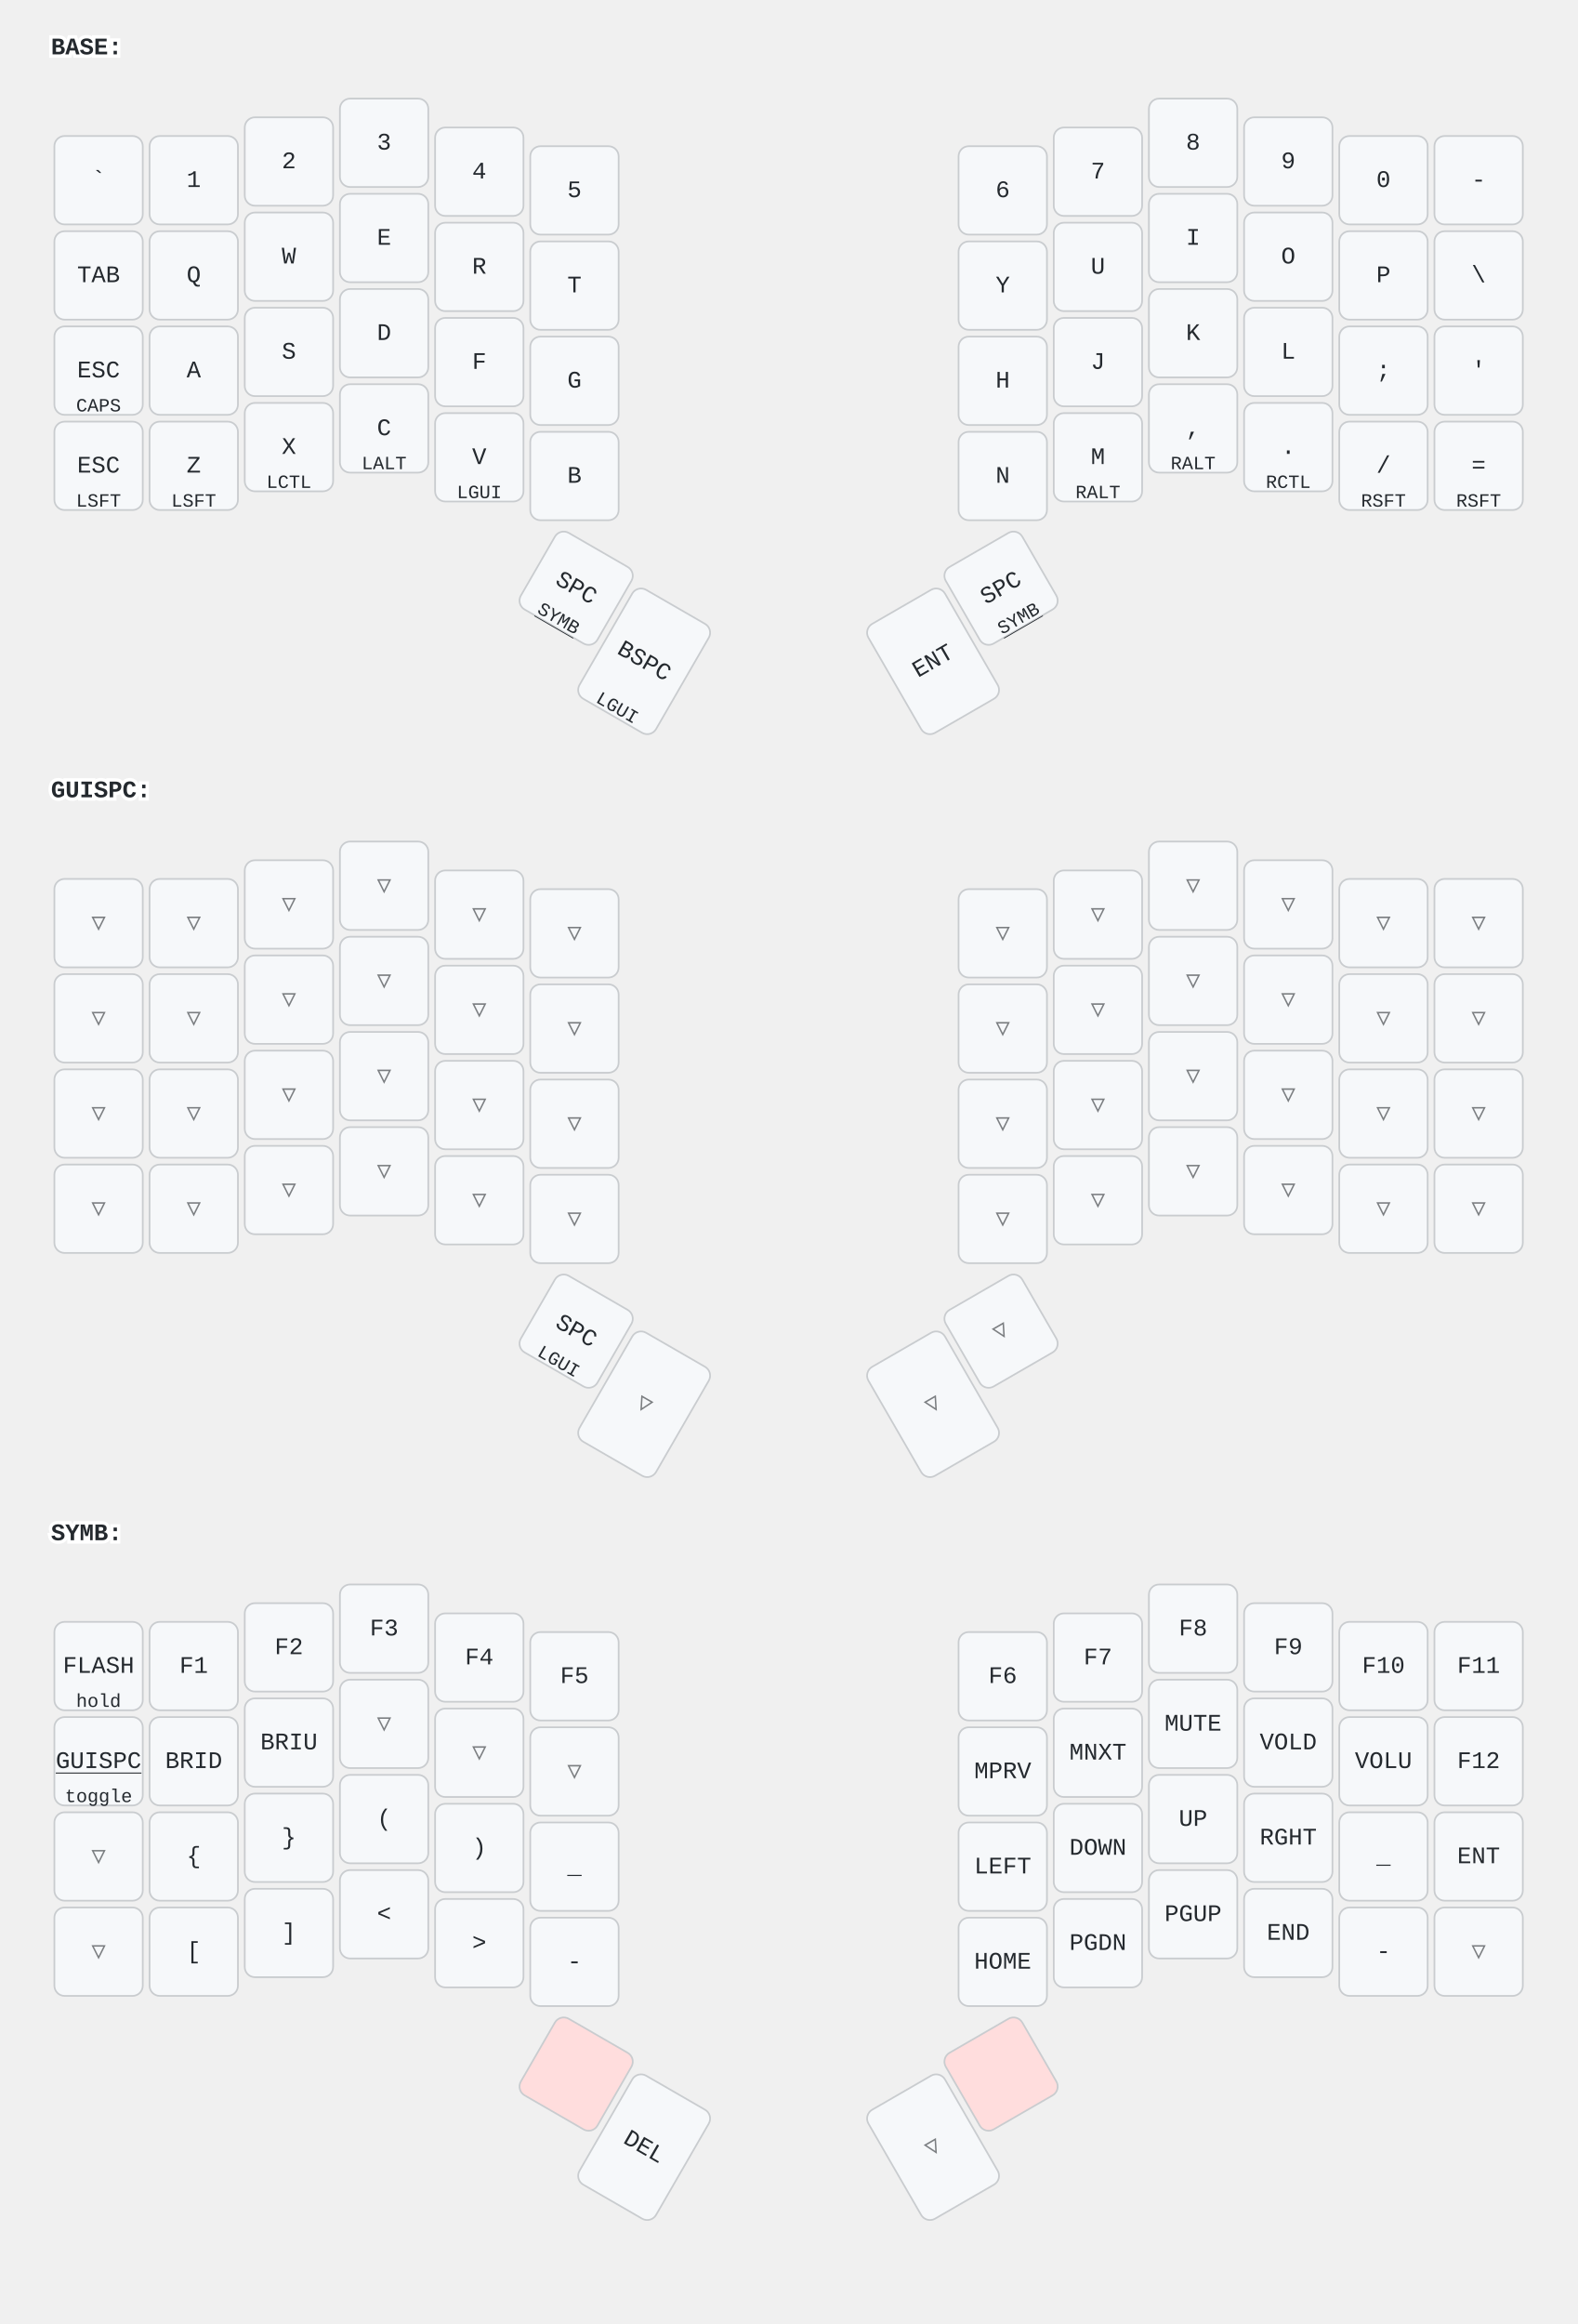
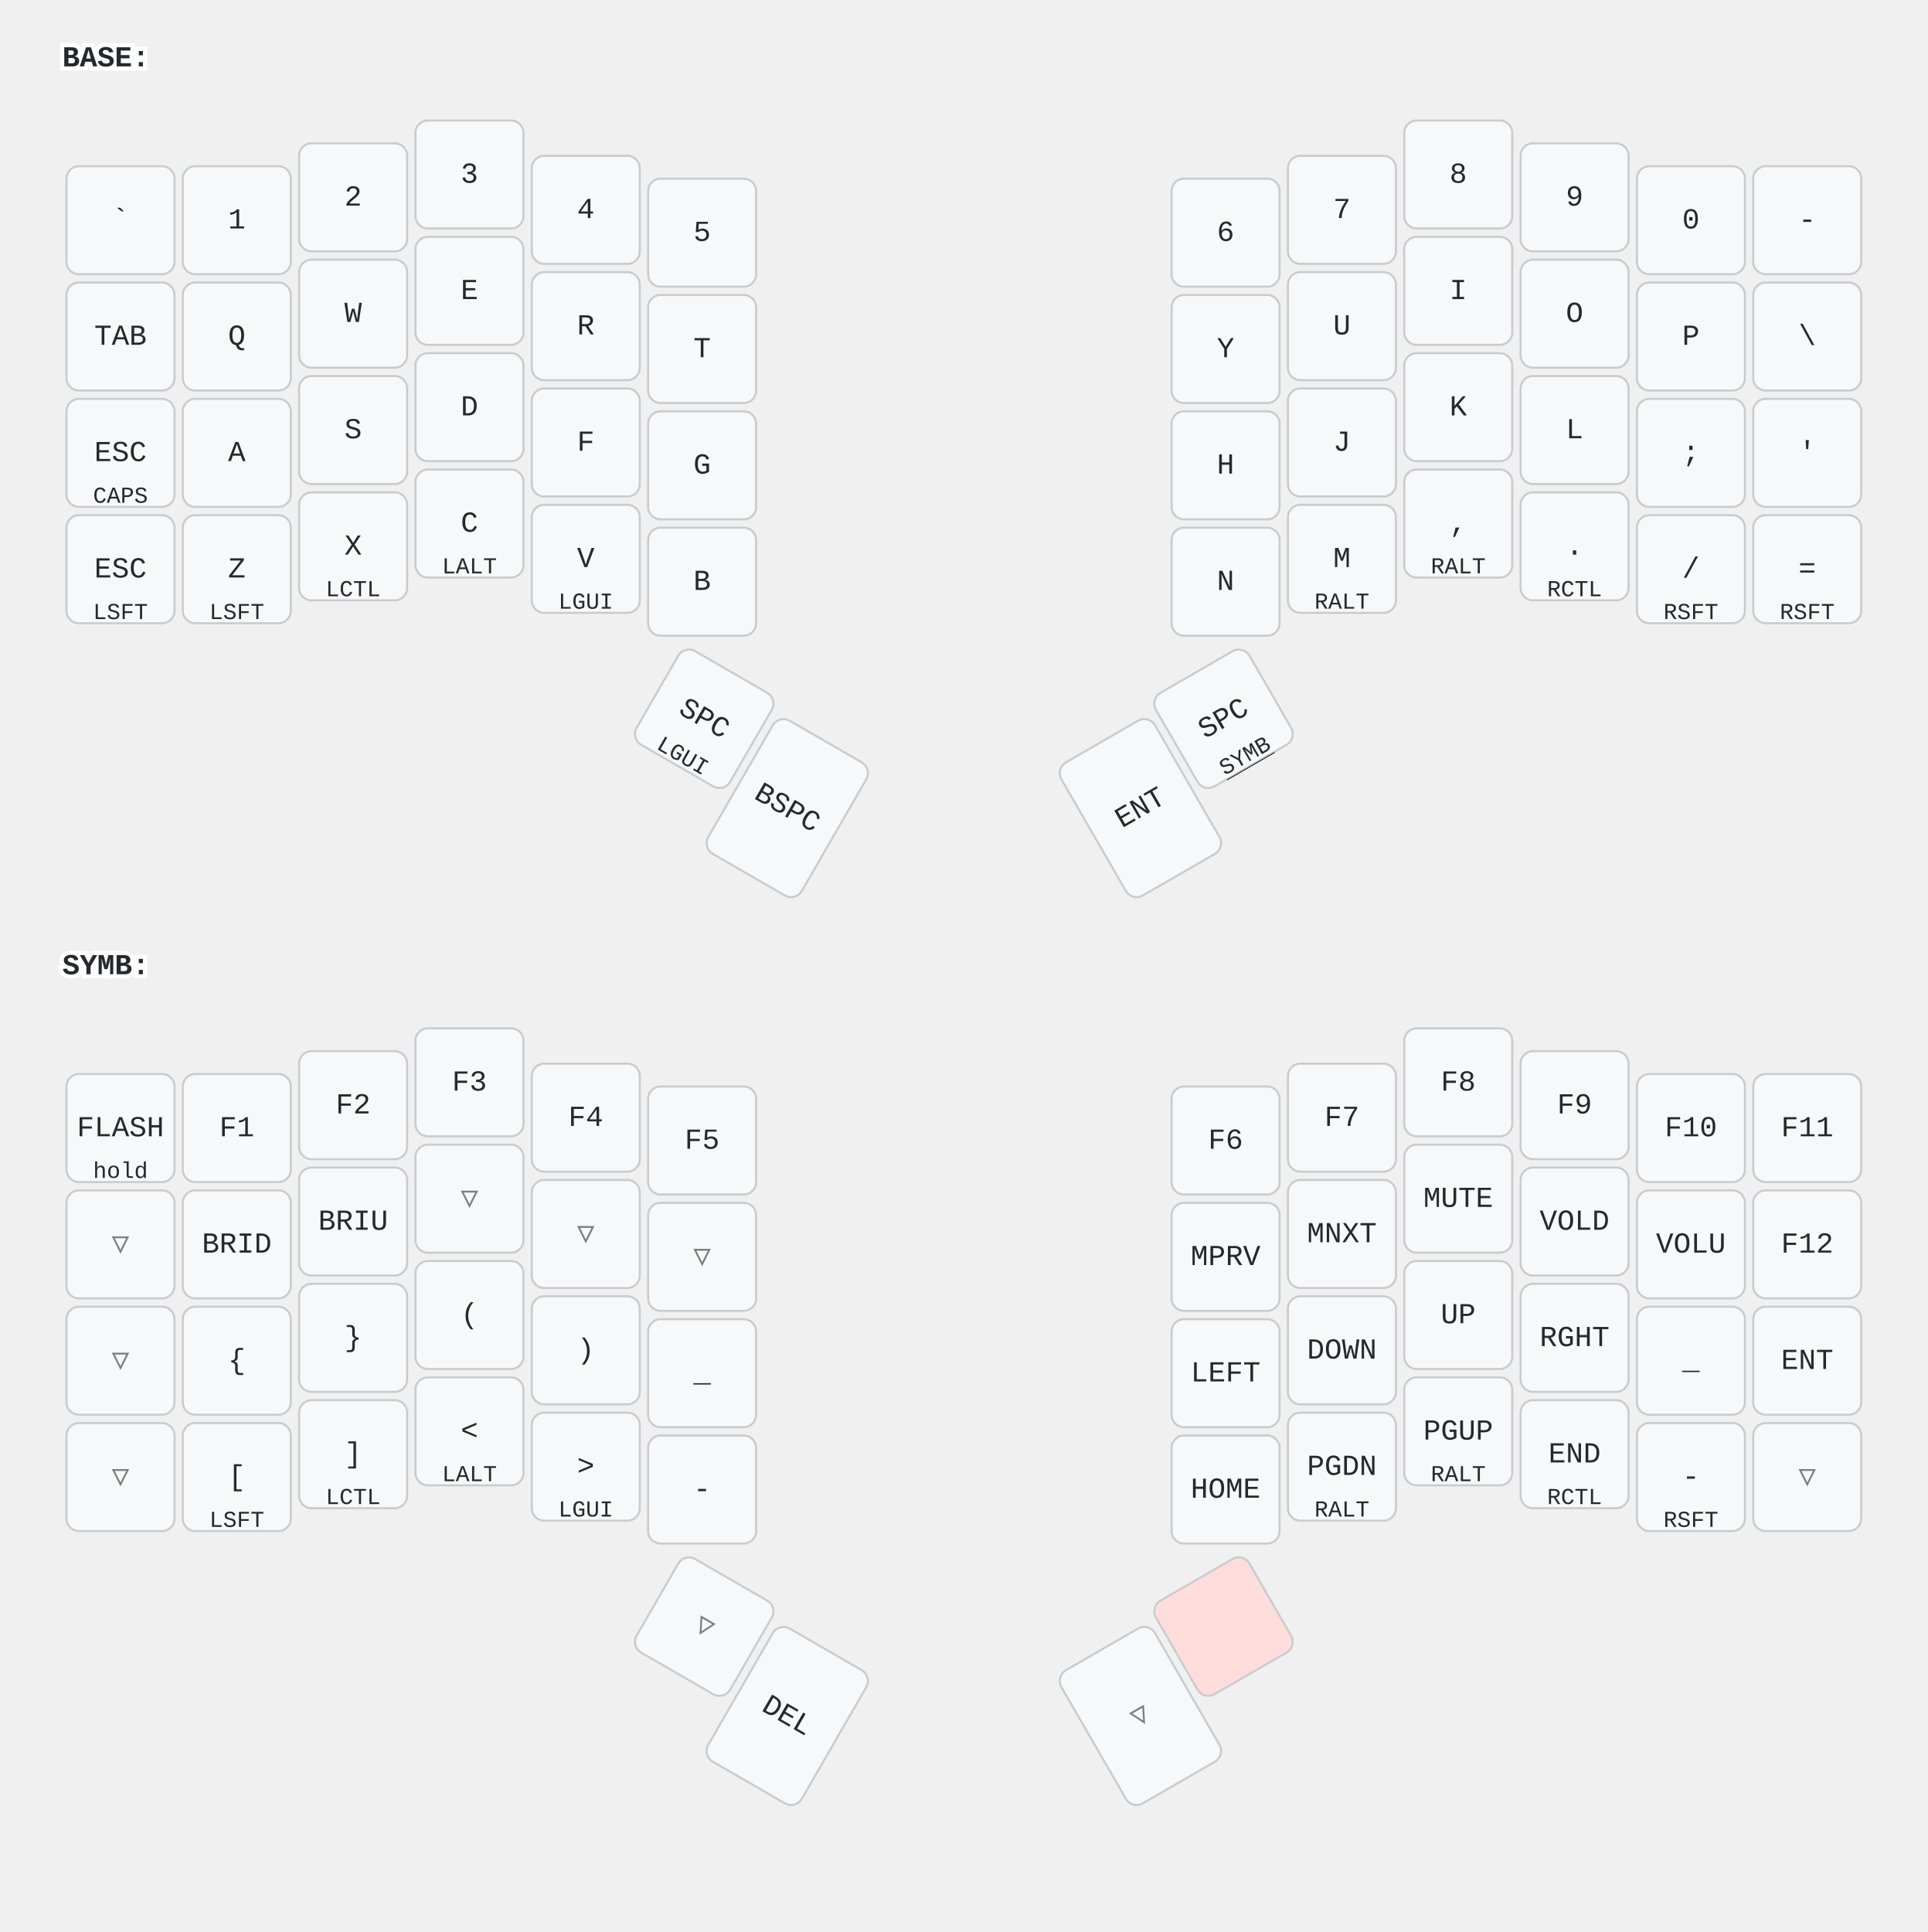
- <svg xmlns="http://www.w3.org/2000/svg" width="928" height="1367" viewBox="0 0 928 1367" class="keymap">
+ <svg xmlns="http://www.w3.org/2000/svg" width="928" height="930" viewBox="0 0 928 930" class="keymap">
  <style>/* inherit to force styles through use tags */
svg path {
    fill: inherit;
}

/* font and background color specifications */
svg.keymap {
    font-family: SFMono-Regular,Consolas,Liberation Mono,Menlo,monospace;
    font-size: 14px;
    font-kerning: normal;
    text-rendering: optimizeLegibility;
    fill: #24292e;
}

/* default key styling */
rect.key {
    fill: #f6f8fa;
}

rect.key, rect.combo {
    stroke: #c9cccf;
    stroke-width: 1;
}

/* default key side styling, only used is draw_key_sides is set */
rect.side {
    filter: brightness(90%);
}

/* color accent for combo boxes */
rect.combo, rect.combo-separate {
    fill: #cdf;
}

/* color accent for held keys */
rect.held, rect.combo.held {
    fill: #fdd;
}

/* color accent for ghost (optional) keys */
rect.ghost, rect.combo.ghost {
    stroke-dasharray: 4, 4;
    stroke-width: 2;
}

text {
    text-anchor: middle;
    dominant-baseline: middle;
}

/* styling for layer labels */
text.label {
    font-weight: bold;
    text-anchor: start;
    stroke: white;
    stroke-width: 4;
    paint-order: stroke;
}

/* styling for optional footer */
text.footer {
    text-anchor: end;
    dominant-baseline: auto;
    stroke: white;
    stroke-width: 4;
    paint-order: stroke;
}

/* styling for combo tap, and key non-tap label text */
text.combo, text.hold, text.shifted, text.left, text.right, text.tl, text.tr, text.bl, text.br {
    font-size: 11px;
}

text.hold, text.bl, text.br {
    text-anchor: middle;
    dominant-baseline: auto;
}

text.shifted, text.tl, text.tr {
    text-anchor: middle;
    dominant-baseline: hanging;
}

text.left, text.tl, text.bl {
    text-anchor: start;
}

text.right, text.tr, text.br {
    text-anchor: end;
}

text.layer-activator {
    text-decoration: underline;
}

/* styling for hold/shifted label text in combo box */
text.combo.hold, text.combo.shifted, text.combo.left, text.combo.right {
    font-size: 8px;
}

/* lighter symbol for transparent keys */
text.trans {
    fill: #7b7e81;
}

/* styling for combo dendrons */
path.combo {
    stroke-width: 1;
    stroke: gray;
    fill: none;
}

/* Start Tabler Icons Cleanup */
/* cannot use height/width with glyphs */
.icon-tabler &gt; path {
    fill: inherit;
    stroke: inherit;
    stroke-width: 2;
}
/* hide tabler's default box */
.icon-tabler &gt; path[stroke="none"][fill="none"] {
    visibility: hidden;
}
/* End Tabler Icons Cleanup */

@media (prefers-color-scheme: dark) {
svg.keymap { fill: #d1d6db; }
rect.key { fill: #3f4750; }
rect.key, rect.combo { stroke: #60666c; }
rect.combo, rect.combo-separate { fill: #1f3d7a; }
rect.held, rect.combo.held { fill: #854747; }
text.label, text.footer { stroke: black; }
text.trans { fill: #7e8184; }
path.combo { stroke: #7f7f7f; }

}</style>
  <g transform="translate(30, 0)" class="layer-BASE">
    <text x="0" y="28" class="label" id="BASE">BASE:</text>
    <g transform="translate(0, 56)">
      <g transform="translate(28, 50)" class="key keypos-0">
        <rect rx="6" ry="6" x="-26" y="-26" width="52" height="52" class="key" />
        <text x="0" y="0" class="key tap">`</text>
      </g>
      <g transform="translate(84, 50)" class="key keypos-1">
        <rect rx="6" ry="6" x="-26" y="-26" width="52" height="52" class="key" />
        <text x="0" y="0" class="key tap">1</text>
      </g>
      <g transform="translate(140, 39)" class="key keypos-2">
        <rect rx="6" ry="6" x="-26" y="-26" width="52" height="52" class="key" />
        <text x="0" y="0" class="key tap">2</text>
      </g>
      <g transform="translate(196, 28)" class="key keypos-3">
        <rect rx="6" ry="6" x="-26" y="-26" width="52" height="52" class="key" />
        <text x="0" y="0" class="key tap">3</text>
      </g>
      <g transform="translate(252, 45)" class="key keypos-4">
        <rect rx="6" ry="6" x="-26" y="-26" width="52" height="52" class="key" />
        <text x="0" y="0" class="key tap">4</text>
      </g>
      <g transform="translate(308, 56)" class="key keypos-5">
        <rect rx="6" ry="6" x="-26" y="-26" width="52" height="52" class="key" />
        <text x="0" y="0" class="key tap">5</text>
      </g>
      <g transform="translate(560, 56)" class="key keypos-6">
        <rect rx="6" ry="6" x="-26" y="-26" width="52" height="52" class="key" />
        <text x="0" y="0" class="key tap">6</text>
      </g>
      <g transform="translate(616, 45)" class="key keypos-7">
        <rect rx="6" ry="6" x="-26" y="-26" width="52" height="52" class="key" />
        <text x="0" y="0" class="key tap">7</text>
      </g>
      <g transform="translate(672, 28)" class="key keypos-8">
        <rect rx="6" ry="6" x="-26" y="-26" width="52" height="52" class="key" />
        <text x="0" y="0" class="key tap">8</text>
      </g>
      <g transform="translate(728, 39)" class="key keypos-9">
        <rect rx="6" ry="6" x="-26" y="-26" width="52" height="52" class="key" />
        <text x="0" y="0" class="key tap">9</text>
      </g>
      <g transform="translate(784, 50)" class="key keypos-10">
        <rect rx="6" ry="6" x="-26" y="-26" width="52" height="52" class="key" />
        <text x="0" y="0" class="key tap">0</text>
      </g>
      <g transform="translate(840, 50)" class="key keypos-11">
        <rect rx="6" ry="6" x="-26" y="-26" width="52" height="52" class="key" />
        <text x="0" y="0" class="key tap">-</text>
      </g>
      <g transform="translate(28, 106)" class="key keypos-12">
        <rect rx="6" ry="6" x="-26" y="-26" width="52" height="52" class="key" />
        <text x="0" y="0" class="key tap">TAB</text>
      </g>
      <g transform="translate(84, 106)" class="key keypos-13">
        <rect rx="6" ry="6" x="-26" y="-26" width="52" height="52" class="key" />
        <text x="0" y="0" class="key tap">Q</text>
      </g>
      <g transform="translate(140, 95)" class="key keypos-14">
        <rect rx="6" ry="6" x="-26" y="-26" width="52" height="52" class="key" />
        <text x="0" y="0" class="key tap">W</text>
      </g>
      <g transform="translate(196, 84)" class="key keypos-15">
        <rect rx="6" ry="6" x="-26" y="-26" width="52" height="52" class="key" />
        <text x="0" y="0" class="key tap">E</text>
      </g>
      <g transform="translate(252, 101)" class="key keypos-16">
        <rect rx="6" ry="6" x="-26" y="-26" width="52" height="52" class="key" />
        <text x="0" y="0" class="key tap">R</text>
      </g>
      <g transform="translate(308, 112)" class="key keypos-17">
        <rect rx="6" ry="6" x="-26" y="-26" width="52" height="52" class="key" />
        <text x="0" y="0" class="key tap">T</text>
      </g>
      <g transform="translate(560, 112)" class="key keypos-18">
        <rect rx="6" ry="6" x="-26" y="-26" width="52" height="52" class="key" />
        <text x="0" y="0" class="key tap">Y</text>
      </g>
      <g transform="translate(616, 101)" class="key keypos-19">
        <rect rx="6" ry="6" x="-26" y="-26" width="52" height="52" class="key" />
        <text x="0" y="0" class="key tap">U</text>
      </g>
      <g transform="translate(672, 84)" class="key keypos-20">
        <rect rx="6" ry="6" x="-26" y="-26" width="52" height="52" class="key" />
        <text x="0" y="0" class="key tap">I</text>
      </g>
      <g transform="translate(728, 95)" class="key keypos-21">
        <rect rx="6" ry="6" x="-26" y="-26" width="52" height="52" class="key" />
        <text x="0" y="0" class="key tap">O</text>
      </g>
      <g transform="translate(784, 106)" class="key keypos-22">
        <rect rx="6" ry="6" x="-26" y="-26" width="52" height="52" class="key" />
        <text x="0" y="0" class="key tap">P</text>
      </g>
      <g transform="translate(840, 106)" class="key keypos-23">
        <rect rx="6" ry="6" x="-26" y="-26" width="52" height="52" class="key" />
        <text x="0" y="0" class="key tap">\</text>
      </g>
      <g transform="translate(28, 162)" class="key keypos-24">
        <rect rx="6" ry="6" x="-26" y="-26" width="52" height="52" class="key" />
        <text x="0" y="0" class="key tap">ESC</text>
        <text x="0" y="24" class="key hold">CAPS</text>
      </g>
      <g transform="translate(84, 162)" class="key keypos-25">
        <rect rx="6" ry="6" x="-26" y="-26" width="52" height="52" class="key" />
        <text x="0" y="0" class="key tap">A</text>
      </g>
      <g transform="translate(140, 151)" class="key keypos-26">
        <rect rx="6" ry="6" x="-26" y="-26" width="52" height="52" class="key" />
        <text x="0" y="0" class="key tap">S</text>
      </g>
      <g transform="translate(196, 140)" class="key keypos-27">
        <rect rx="6" ry="6" x="-26" y="-26" width="52" height="52" class="key" />
        <text x="0" y="0" class="key tap">D</text>
      </g>
      <g transform="translate(252, 157)" class="key keypos-28">
        <rect rx="6" ry="6" x="-26" y="-26" width="52" height="52" class="key" />
        <text x="0" y="0" class="key tap">F</text>
      </g>
      <g transform="translate(308, 168)" class="key keypos-29">
        <rect rx="6" ry="6" x="-26" y="-26" width="52" height="52" class="key" />
        <text x="0" y="0" class="key tap">G</text>
      </g>
      <g transform="translate(560, 168)" class="key keypos-30">
        <rect rx="6" ry="6" x="-26" y="-26" width="52" height="52" class="key" />
        <text x="0" y="0" class="key tap">H</text>
      </g>
      <g transform="translate(616, 157)" class="key keypos-31">
        <rect rx="6" ry="6" x="-26" y="-26" width="52" height="52" class="key" />
        <text x="0" y="0" class="key tap">J</text>
      </g>
      <g transform="translate(672, 140)" class="key keypos-32">
        <rect rx="6" ry="6" x="-26" y="-26" width="52" height="52" class="key" />
        <text x="0" y="0" class="key tap">K</text>
      </g>
      <g transform="translate(728, 151)" class="key keypos-33">
        <rect rx="6" ry="6" x="-26" y="-26" width="52" height="52" class="key" />
        <text x="0" y="0" class="key tap">L</text>
      </g>
      <g transform="translate(784, 162)" class="key keypos-34">
        <rect rx="6" ry="6" x="-26" y="-26" width="52" height="52" class="key" />
        <text x="0" y="0" class="key tap">;</text>
      </g>
      <g transform="translate(840, 162)" class="key keypos-35">
        <rect rx="6" ry="6" x="-26" y="-26" width="52" height="52" class="key" />
        <text x="0" y="0" class="key tap">'</text>
      </g>
      <g transform="translate(28, 218)" class="key keypos-36">
        <rect rx="6" ry="6" x="-26" y="-26" width="52" height="52" class="key" />
        <text x="0" y="0" class="key tap">ESC</text>
        <text x="0" y="24" class="key hold">LSFT</text>
      </g>
      <g transform="translate(84, 218)" class="key keypos-37">
        <rect rx="6" ry="6" x="-26" y="-26" width="52" height="52" class="key" />
        <text x="0" y="0" class="key tap">Z</text>
        <text x="0" y="24" class="key hold">LSFT</text>
      </g>
      <g transform="translate(140, 207)" class="key keypos-38">
        <rect rx="6" ry="6" x="-26" y="-26" width="52" height="52" class="key" />
        <text x="0" y="0" class="key tap">X</text>
        <text x="0" y="24" class="key hold">LCTL</text>
      </g>
      <g transform="translate(196, 196)" class="key keypos-39">
        <rect rx="6" ry="6" x="-26" y="-26" width="52" height="52" class="key" />
        <text x="0" y="0" class="key tap">C</text>
        <text x="0" y="24" class="key hold">LALT</text>
      </g>
      <g transform="translate(252, 213)" class="key keypos-40">
        <rect rx="6" ry="6" x="-26" y="-26" width="52" height="52" class="key" />
        <text x="0" y="0" class="key tap">V</text>
        <text x="0" y="24" class="key hold">LGUI</text>
      </g>
      <g transform="translate(308, 224)" class="key keypos-41">
        <rect rx="6" ry="6" x="-26" y="-26" width="52" height="52" class="key" />
        <text x="0" y="0" class="key tap">B</text>
      </g>
      <g transform="translate(560, 224)" class="key keypos-42">
        <rect rx="6" ry="6" x="-26" y="-26" width="52" height="52" class="key" />
        <text x="0" y="0" class="key tap">N</text>
      </g>
      <g transform="translate(616, 213)" class="key keypos-43">
        <rect rx="6" ry="6" x="-26" y="-26" width="52" height="52" class="key" />
        <text x="0" y="0" class="key tap">M</text>
        <text x="0" y="24" class="key hold">RALT</text>
      </g>
      <g transform="translate(672, 196)" class="key keypos-44">
        <rect rx="6" ry="6" x="-26" y="-26" width="52" height="52" class="key" />
        <text x="0" y="0" class="key tap">,</text>
        <text x="0" y="24" class="key hold">RALT</text>
      </g>
      <g transform="translate(728, 207)" class="key keypos-45">
        <rect rx="6" ry="6" x="-26" y="-26" width="52" height="52" class="key" />
        <text x="0" y="0" class="key tap">.</text>
        <text x="0" y="24" class="key hold">RCTL</text>
      </g>
      <g transform="translate(784, 218)" class="key keypos-46">
        <rect rx="6" ry="6" x="-26" y="-26" width="52" height="52" class="key" />
        <text x="0" y="0" class="key tap">/</text>
        <text x="0" y="24" class="key hold">RSFT</text>
      </g>
      <g transform="translate(840, 218)" class="key keypos-47">
        <rect rx="6" ry="6" x="-26" y="-26" width="52" height="52" class="key" />
        <text x="0" y="0" class="key tap">=</text>
        <text x="0" y="24" class="key hold">RSFT</text>
      </g>
      <g transform="translate(309, 290) rotate(30.0)" class="key keypos-48">
        <rect rx="6" ry="6" x="-26" y="-26" width="52" height="52" class="key" />
        <text x="0" y="0" class="key tap">SPC</text>
-         <a href="#SYMB">
-           <text x="0" y="24" class="key hold layer-activator">SYMB</text>
-         </a>
+         <text x="0" y="24" class="key hold">LGUI</text>
      </g>
      <g transform="translate(349, 333) rotate(30.0)" class="key keypos-49">
        <rect rx="6" ry="6" x="-26" y="-37" width="52" height="74" class="key" />
        <text x="0" y="0" class="key tap">BSPC</text>
-         <text x="0" y="35" class="key hold">LGUI</text>
      </g>
      <g transform="translate(519, 333) rotate(-30.0)" class="key keypos-50">
        <rect rx="6" ry="6" x="-26" y="-37" width="52" height="74" class="key" />
        <text x="0" y="0" class="key tap">ENT</text>
      </g>
      <g transform="translate(559, 290) rotate(-30.0)" class="key keypos-51">
        <rect rx="6" ry="6" x="-26" y="-26" width="52" height="52" class="key" />
        <text x="0" y="0" class="key tap">SPC</text>
        <a href="#SYMB">
          <text x="0" y="24" class="key hold layer-activator">SYMB</text>
        </a>
      </g>
    </g>
  </g>
-   <g transform="translate(30, 437)" class="layer-GUISPC">
-     <text x="0" y="28" class="label" id="GUISPC">GUISPC:</text>
-     <g transform="translate(0, 56)">
-       <g transform="translate(28, 50)" class="key trans keypos-0">
-         <rect rx="6" ry="6" x="-26" y="-26" width="52" height="52" class="key trans" />
-         <text x="0" y="0" class="key trans tap">▽</text>
-       </g>
-       <g transform="translate(84, 50)" class="key trans keypos-1">
-         <rect rx="6" ry="6" x="-26" y="-26" width="52" height="52" class="key trans" />
-         <text x="0" y="0" class="key trans tap">▽</text>
-       </g>
-       <g transform="translate(140, 39)" class="key trans keypos-2">
-         <rect rx="6" ry="6" x="-26" y="-26" width="52" height="52" class="key trans" />
-         <text x="0" y="0" class="key trans tap">▽</text>
-       </g>
-       <g transform="translate(196, 28)" class="key trans keypos-3">
-         <rect rx="6" ry="6" x="-26" y="-26" width="52" height="52" class="key trans" />
-         <text x="0" y="0" class="key trans tap">▽</text>
-       </g>
-       <g transform="translate(252, 45)" class="key trans keypos-4">
-         <rect rx="6" ry="6" x="-26" y="-26" width="52" height="52" class="key trans" />
-         <text x="0" y="0" class="key trans tap">▽</text>
-       </g>
-       <g transform="translate(308, 56)" class="key trans keypos-5">
-         <rect rx="6" ry="6" x="-26" y="-26" width="52" height="52" class="key trans" />
-         <text x="0" y="0" class="key trans tap">▽</text>
-       </g>
-       <g transform="translate(560, 56)" class="key trans keypos-6">
-         <rect rx="6" ry="6" x="-26" y="-26" width="52" height="52" class="key trans" />
-         <text x="0" y="0" class="key trans tap">▽</text>
-       </g>
-       <g transform="translate(616, 45)" class="key trans keypos-7">
-         <rect rx="6" ry="6" x="-26" y="-26" width="52" height="52" class="key trans" />
-         <text x="0" y="0" class="key trans tap">▽</text>
-       </g>
-       <g transform="translate(672, 28)" class="key trans keypos-8">
-         <rect rx="6" ry="6" x="-26" y="-26" width="52" height="52" class="key trans" />
-         <text x="0" y="0" class="key trans tap">▽</text>
-       </g>
-       <g transform="translate(728, 39)" class="key trans keypos-9">
-         <rect rx="6" ry="6" x="-26" y="-26" width="52" height="52" class="key trans" />
-         <text x="0" y="0" class="key trans tap">▽</text>
-       </g>
-       <g transform="translate(784, 50)" class="key trans keypos-10">
-         <rect rx="6" ry="6" x="-26" y="-26" width="52" height="52" class="key trans" />
-         <text x="0" y="0" class="key trans tap">▽</text>
-       </g>
-       <g transform="translate(840, 50)" class="key trans keypos-11">
-         <rect rx="6" ry="6" x="-26" y="-26" width="52" height="52" class="key trans" />
-         <text x="0" y="0" class="key trans tap">▽</text>
-       </g>
-       <g transform="translate(28, 106)" class="key trans keypos-12">
-         <rect rx="6" ry="6" x="-26" y="-26" width="52" height="52" class="key trans" />
-         <text x="0" y="0" class="key trans tap">▽</text>
-       </g>
-       <g transform="translate(84, 106)" class="key trans keypos-13">
-         <rect rx="6" ry="6" x="-26" y="-26" width="52" height="52" class="key trans" />
-         <text x="0" y="0" class="key trans tap">▽</text>
-       </g>
-       <g transform="translate(140, 95)" class="key trans keypos-14">
-         <rect rx="6" ry="6" x="-26" y="-26" width="52" height="52" class="key trans" />
-         <text x="0" y="0" class="key trans tap">▽</text>
-       </g>
-       <g transform="translate(196, 84)" class="key trans keypos-15">
-         <rect rx="6" ry="6" x="-26" y="-26" width="52" height="52" class="key trans" />
-         <text x="0" y="0" class="key trans tap">▽</text>
-       </g>
-       <g transform="translate(252, 101)" class="key trans keypos-16">
-         <rect rx="6" ry="6" x="-26" y="-26" width="52" height="52" class="key trans" />
-         <text x="0" y="0" class="key trans tap">▽</text>
-       </g>
-       <g transform="translate(308, 112)" class="key trans keypos-17">
-         <rect rx="6" ry="6" x="-26" y="-26" width="52" height="52" class="key trans" />
-         <text x="0" y="0" class="key trans tap">▽</text>
-       </g>
-       <g transform="translate(560, 112)" class="key trans keypos-18">
-         <rect rx="6" ry="6" x="-26" y="-26" width="52" height="52" class="key trans" />
-         <text x="0" y="0" class="key trans tap">▽</text>
-       </g>
-       <g transform="translate(616, 101)" class="key trans keypos-19">
-         <rect rx="6" ry="6" x="-26" y="-26" width="52" height="52" class="key trans" />
-         <text x="0" y="0" class="key trans tap">▽</text>
-       </g>
-       <g transform="translate(672, 84)" class="key trans keypos-20">
-         <rect rx="6" ry="6" x="-26" y="-26" width="52" height="52" class="key trans" />
-         <text x="0" y="0" class="key trans tap">▽</text>
-       </g>
-       <g transform="translate(728, 95)" class="key trans keypos-21">
-         <rect rx="6" ry="6" x="-26" y="-26" width="52" height="52" class="key trans" />
-         <text x="0" y="0" class="key trans tap">▽</text>
-       </g>
-       <g transform="translate(784, 106)" class="key trans keypos-22">
-         <rect rx="6" ry="6" x="-26" y="-26" width="52" height="52" class="key trans" />
-         <text x="0" y="0" class="key trans tap">▽</text>
-       </g>
-       <g transform="translate(840, 106)" class="key trans keypos-23">
-         <rect rx="6" ry="6" x="-26" y="-26" width="52" height="52" class="key trans" />
-         <text x="0" y="0" class="key trans tap">▽</text>
-       </g>
-       <g transform="translate(28, 162)" class="key trans keypos-24">
-         <rect rx="6" ry="6" x="-26" y="-26" width="52" height="52" class="key trans" />
-         <text x="0" y="0" class="key trans tap">▽</text>
-       </g>
-       <g transform="translate(84, 162)" class="key trans keypos-25">
-         <rect rx="6" ry="6" x="-26" y="-26" width="52" height="52" class="key trans" />
-         <text x="0" y="0" class="key trans tap">▽</text>
-       </g>
-       <g transform="translate(140, 151)" class="key trans keypos-26">
-         <rect rx="6" ry="6" x="-26" y="-26" width="52" height="52" class="key trans" />
-         <text x="0" y="0" class="key trans tap">▽</text>
-       </g>
-       <g transform="translate(196, 140)" class="key trans keypos-27">
-         <rect rx="6" ry="6" x="-26" y="-26" width="52" height="52" class="key trans" />
-         <text x="0" y="0" class="key trans tap">▽</text>
-       </g>
-       <g transform="translate(252, 157)" class="key trans keypos-28">
-         <rect rx="6" ry="6" x="-26" y="-26" width="52" height="52" class="key trans" />
-         <text x="0" y="0" class="key trans tap">▽</text>
-       </g>
-       <g transform="translate(308, 168)" class="key trans keypos-29">
-         <rect rx="6" ry="6" x="-26" y="-26" width="52" height="52" class="key trans" />
-         <text x="0" y="0" class="key trans tap">▽</text>
-       </g>
-       <g transform="translate(560, 168)" class="key trans keypos-30">
-         <rect rx="6" ry="6" x="-26" y="-26" width="52" height="52" class="key trans" />
-         <text x="0" y="0" class="key trans tap">▽</text>
-       </g>
-       <g transform="translate(616, 157)" class="key trans keypos-31">
-         <rect rx="6" ry="6" x="-26" y="-26" width="52" height="52" class="key trans" />
-         <text x="0" y="0" class="key trans tap">▽</text>
-       </g>
-       <g transform="translate(672, 140)" class="key trans keypos-32">
-         <rect rx="6" ry="6" x="-26" y="-26" width="52" height="52" class="key trans" />
-         <text x="0" y="0" class="key trans tap">▽</text>
-       </g>
-       <g transform="translate(728, 151)" class="key trans keypos-33">
-         <rect rx="6" ry="6" x="-26" y="-26" width="52" height="52" class="key trans" />
-         <text x="0" y="0" class="key trans tap">▽</text>
-       </g>
-       <g transform="translate(784, 162)" class="key trans keypos-34">
-         <rect rx="6" ry="6" x="-26" y="-26" width="52" height="52" class="key trans" />
-         <text x="0" y="0" class="key trans tap">▽</text>
-       </g>
-       <g transform="translate(840, 162)" class="key trans keypos-35">
-         <rect rx="6" ry="6" x="-26" y="-26" width="52" height="52" class="key trans" />
-         <text x="0" y="0" class="key trans tap">▽</text>
-       </g>
-       <g transform="translate(28, 218)" class="key trans keypos-36">
-         <rect rx="6" ry="6" x="-26" y="-26" width="52" height="52" class="key trans" />
-         <text x="0" y="0" class="key trans tap">▽</text>
-       </g>
-       <g transform="translate(84, 218)" class="key trans keypos-37">
-         <rect rx="6" ry="6" x="-26" y="-26" width="52" height="52" class="key trans" />
-         <text x="0" y="0" class="key trans tap">▽</text>
-       </g>
-       <g transform="translate(140, 207)" class="key trans keypos-38">
-         <rect rx="6" ry="6" x="-26" y="-26" width="52" height="52" class="key trans" />
-         <text x="0" y="0" class="key trans tap">▽</text>
-       </g>
-       <g transform="translate(196, 196)" class="key trans keypos-39">
-         <rect rx="6" ry="6" x="-26" y="-26" width="52" height="52" class="key trans" />
-         <text x="0" y="0" class="key trans tap">▽</text>
-       </g>
-       <g transform="translate(252, 213)" class="key trans keypos-40">
-         <rect rx="6" ry="6" x="-26" y="-26" width="52" height="52" class="key trans" />
-         <text x="0" y="0" class="key trans tap">▽</text>
-       </g>
-       <g transform="translate(308, 224)" class="key trans keypos-41">
-         <rect rx="6" ry="6" x="-26" y="-26" width="52" height="52" class="key trans" />
-         <text x="0" y="0" class="key trans tap">▽</text>
-       </g>
-       <g transform="translate(560, 224)" class="key trans keypos-42">
-         <rect rx="6" ry="6" x="-26" y="-26" width="52" height="52" class="key trans" />
-         <text x="0" y="0" class="key trans tap">▽</text>
-       </g>
-       <g transform="translate(616, 213)" class="key trans keypos-43">
-         <rect rx="6" ry="6" x="-26" y="-26" width="52" height="52" class="key trans" />
-         <text x="0" y="0" class="key trans tap">▽</text>
-       </g>
-       <g transform="translate(672, 196)" class="key trans keypos-44">
-         <rect rx="6" ry="6" x="-26" y="-26" width="52" height="52" class="key trans" />
-         <text x="0" y="0" class="key trans tap">▽</text>
-       </g>
-       <g transform="translate(728, 207)" class="key trans keypos-45">
-         <rect rx="6" ry="6" x="-26" y="-26" width="52" height="52" class="key trans" />
-         <text x="0" y="0" class="key trans tap">▽</text>
-       </g>
-       <g transform="translate(784, 218)" class="key trans keypos-46">
-         <rect rx="6" ry="6" x="-26" y="-26" width="52" height="52" class="key trans" />
-         <text x="0" y="0" class="key trans tap">▽</text>
-       </g>
-       <g transform="translate(840, 218)" class="key trans keypos-47">
-         <rect rx="6" ry="6" x="-26" y="-26" width="52" height="52" class="key trans" />
-         <text x="0" y="0" class="key trans tap">▽</text>
-       </g>
-       <g transform="translate(309, 290) rotate(30.0)" class="key keypos-48">
-         <rect rx="6" ry="6" x="-26" y="-26" width="52" height="52" class="key" />
-         <text x="0" y="0" class="key tap">SPC</text>
-         <text x="0" y="24" class="key hold">LGUI</text>
-       </g>
-       <g transform="translate(349, 333) rotate(30.0)" class="key trans keypos-49">
-         <rect rx="6" ry="6" x="-26" y="-37" width="52" height="74" class="key trans" />
-         <text x="0" y="0" class="key trans tap">▽</text>
-       </g>
-       <g transform="translate(519, 333) rotate(-30.0)" class="key trans keypos-50">
-         <rect rx="6" ry="6" x="-26" y="-37" width="52" height="74" class="key trans" />
-         <text x="0" y="0" class="key trans tap">▽</text>
-       </g>
-       <g transform="translate(559, 290) rotate(-30.0)" class="key trans keypos-51">
-         <rect rx="6" ry="6" x="-26" y="-26" width="52" height="52" class="key trans" />
-         <text x="0" y="0" class="key trans tap">▽</text>
-       </g>
-     </g>
-   </g>
-   <g transform="translate(30, 874)" class="layer-SYMB">
+   <g transform="translate(30, 437)" class="layer-SYMB">
    <text x="0" y="28" class="label" id="SYMB">SYMB:</text>
    <g transform="translate(0, 56)">
      <g transform="translate(28, 50)" class="key keypos-0">
        <rect rx="6" ry="6" x="-26" y="-26" width="52" height="52" class="key" />
        <text x="0" y="0" class="key tap">FLASH</text>
        <text x="0" y="24" class="key hold">hold</text>
      </g>
      <g transform="translate(84, 50)" class="key keypos-1">
        <rect rx="6" ry="6" x="-26" y="-26" width="52" height="52" class="key" />
        <text x="0" y="0" class="key tap">F1</text>
      </g>
      <g transform="translate(140, 39)" class="key keypos-2">
        <rect rx="6" ry="6" x="-26" y="-26" width="52" height="52" class="key" />
        <text x="0" y="0" class="key tap">F2</text>
      </g>
      <g transform="translate(196, 28)" class="key keypos-3">
        <rect rx="6" ry="6" x="-26" y="-26" width="52" height="52" class="key" />
        <text x="0" y="0" class="key tap">F3</text>
      </g>
      <g transform="translate(252, 45)" class="key keypos-4">
        <rect rx="6" ry="6" x="-26" y="-26" width="52" height="52" class="key" />
        <text x="0" y="0" class="key tap">F4</text>
      </g>
      <g transform="translate(308, 56)" class="key keypos-5">
        <rect rx="6" ry="6" x="-26" y="-26" width="52" height="52" class="key" />
        <text x="0" y="0" class="key tap">F5</text>
      </g>
      <g transform="translate(560, 56)" class="key keypos-6">
        <rect rx="6" ry="6" x="-26" y="-26" width="52" height="52" class="key" />
        <text x="0" y="0" class="key tap">F6</text>
      </g>
      <g transform="translate(616, 45)" class="key keypos-7">
        <rect rx="6" ry="6" x="-26" y="-26" width="52" height="52" class="key" />
        <text x="0" y="0" class="key tap">F7</text>
      </g>
      <g transform="translate(672, 28)" class="key keypos-8">
        <rect rx="6" ry="6" x="-26" y="-26" width="52" height="52" class="key" />
        <text x="0" y="0" class="key tap">F8</text>
      </g>
      <g transform="translate(728, 39)" class="key keypos-9">
        <rect rx="6" ry="6" x="-26" y="-26" width="52" height="52" class="key" />
        <text x="0" y="0" class="key tap">F9</text>
      </g>
      <g transform="translate(784, 50)" class="key keypos-10">
        <rect rx="6" ry="6" x="-26" y="-26" width="52" height="52" class="key" />
        <text x="0" y="0" class="key tap">F10</text>
      </g>
      <g transform="translate(840, 50)" class="key keypos-11">
        <rect rx="6" ry="6" x="-26" y="-26" width="52" height="52" class="key" />
        <text x="0" y="0" class="key tap">F11</text>
      </g>
-       <g transform="translate(28, 106)" class="key keypos-12">
-         <rect rx="6" ry="6" x="-26" y="-26" width="52" height="52" class="key" />
-         <a href="#GUISPC">
-           <text x="0" y="0" class="key tap layer-activator">GUISPC</text>
-         </a>
-         <text x="0" y="24" class="key hold">toggle</text>
+       <g transform="translate(28, 106)" class="key trans keypos-12">
+         <rect rx="6" ry="6" x="-26" y="-26" width="52" height="52" class="key trans" />
+         <text x="0" y="0" class="key trans tap">▽</text>
      </g>
      <g transform="translate(84, 106)" class="key keypos-13">
        <rect rx="6" ry="6" x="-26" y="-26" width="52" height="52" class="key" />
        <text x="0" y="0" class="key tap">BRID</text>
      </g>
      <g transform="translate(140, 95)" class="key keypos-14">
        <rect rx="6" ry="6" x="-26" y="-26" width="52" height="52" class="key" />
        <text x="0" y="0" class="key tap">BRIU</text>
      </g>
      <g transform="translate(196, 84)" class="key trans keypos-15">
        <rect rx="6" ry="6" x="-26" y="-26" width="52" height="52" class="key trans" />
        <text x="0" y="0" class="key trans tap">▽</text>
      </g>
      <g transform="translate(252, 101)" class="key trans keypos-16">
        <rect rx="6" ry="6" x="-26" y="-26" width="52" height="52" class="key trans" />
        <text x="0" y="0" class="key trans tap">▽</text>
      </g>
      <g transform="translate(308, 112)" class="key trans keypos-17">
        <rect rx="6" ry="6" x="-26" y="-26" width="52" height="52" class="key trans" />
        <text x="0" y="0" class="key trans tap">▽</text>
      </g>
      <g transform="translate(560, 112)" class="key keypos-18">
        <rect rx="6" ry="6" x="-26" y="-26" width="52" height="52" class="key" />
        <text x="0" y="0" class="key tap">MPRV</text>
      </g>
      <g transform="translate(616, 101)" class="key keypos-19">
        <rect rx="6" ry="6" x="-26" y="-26" width="52" height="52" class="key" />
        <text x="0" y="0" class="key tap">MNXT</text>
      </g>
      <g transform="translate(672, 84)" class="key keypos-20">
        <rect rx="6" ry="6" x="-26" y="-26" width="52" height="52" class="key" />
        <text x="0" y="0" class="key tap">MUTE</text>
      </g>
      <g transform="translate(728, 95)" class="key keypos-21">
        <rect rx="6" ry="6" x="-26" y="-26" width="52" height="52" class="key" />
        <text x="0" y="0" class="key tap">VOLD</text>
      </g>
      <g transform="translate(784, 106)" class="key keypos-22">
        <rect rx="6" ry="6" x="-26" y="-26" width="52" height="52" class="key" />
        <text x="0" y="0" class="key tap">VOLU</text>
      </g>
      <g transform="translate(840, 106)" class="key keypos-23">
        <rect rx="6" ry="6" x="-26" y="-26" width="52" height="52" class="key" />
        <text x="0" y="0" class="key tap">F12</text>
      </g>
      <g transform="translate(28, 162)" class="key trans keypos-24">
        <rect rx="6" ry="6" x="-26" y="-26" width="52" height="52" class="key trans" />
        <text x="0" y="0" class="key trans tap">▽</text>
      </g>
      <g transform="translate(84, 162)" class="key keypos-25">
        <rect rx="6" ry="6" x="-26" y="-26" width="52" height="52" class="key" />
        <text x="0" y="0" class="key tap">{</text>
      </g>
      <g transform="translate(140, 151)" class="key keypos-26">
        <rect rx="6" ry="6" x="-26" y="-26" width="52" height="52" class="key" />
        <text x="0" y="0" class="key tap">}</text>
      </g>
      <g transform="translate(196, 140)" class="key keypos-27">
        <rect rx="6" ry="6" x="-26" y="-26" width="52" height="52" class="key" />
        <text x="0" y="0" class="key tap">(</text>
      </g>
      <g transform="translate(252, 157)" class="key keypos-28">
        <rect rx="6" ry="6" x="-26" y="-26" width="52" height="52" class="key" />
        <text x="0" y="0" class="key tap">)</text>
      </g>
      <g transform="translate(308, 168)" class="key keypos-29">
        <rect rx="6" ry="6" x="-26" y="-26" width="52" height="52" class="key" />
        <text x="0" y="0" class="key tap">_</text>
      </g>
      <g transform="translate(560, 168)" class="key keypos-30">
        <rect rx="6" ry="6" x="-26" y="-26" width="52" height="52" class="key" />
        <text x="0" y="0" class="key tap">LEFT</text>
      </g>
      <g transform="translate(616, 157)" class="key keypos-31">
        <rect rx="6" ry="6" x="-26" y="-26" width="52" height="52" class="key" />
        <text x="0" y="0" class="key tap">DOWN</text>
      </g>
      <g transform="translate(672, 140)" class="key keypos-32">
        <rect rx="6" ry="6" x="-26" y="-26" width="52" height="52" class="key" />
        <text x="0" y="0" class="key tap">UP</text>
      </g>
      <g transform="translate(728, 151)" class="key keypos-33">
        <rect rx="6" ry="6" x="-26" y="-26" width="52" height="52" class="key" />
        <text x="0" y="0" class="key tap">RGHT</text>
      </g>
      <g transform="translate(784, 162)" class="key keypos-34">
        <rect rx="6" ry="6" x="-26" y="-26" width="52" height="52" class="key" />
        <text x="0" y="0" class="key tap">_</text>
      </g>
      <g transform="translate(840, 162)" class="key keypos-35">
        <rect rx="6" ry="6" x="-26" y="-26" width="52" height="52" class="key" />
        <text x="0" y="0" class="key tap">ENT</text>
      </g>
      <g transform="translate(28, 218)" class="key trans keypos-36">
        <rect rx="6" ry="6" x="-26" y="-26" width="52" height="52" class="key trans" />
        <text x="0" y="0" class="key trans tap">▽</text>
      </g>
      <g transform="translate(84, 218)" class="key keypos-37">
        <rect rx="6" ry="6" x="-26" y="-26" width="52" height="52" class="key" />
        <text x="0" y="0" class="key tap">[</text>
+         <text x="0" y="24" class="key hold">LSFT</text>
      </g>
      <g transform="translate(140, 207)" class="key keypos-38">
        <rect rx="6" ry="6" x="-26" y="-26" width="52" height="52" class="key" />
        <text x="0" y="0" class="key tap">]</text>
+         <text x="0" y="24" class="key hold">LCTL</text>
      </g>
      <g transform="translate(196, 196)" class="key keypos-39">
        <rect rx="6" ry="6" x="-26" y="-26" width="52" height="52" class="key" />
        <text x="0" y="0" class="key tap">&lt;</text>
+         <text x="0" y="24" class="key hold">LALT</text>
      </g>
      <g transform="translate(252, 213)" class="key keypos-40">
        <rect rx="6" ry="6" x="-26" y="-26" width="52" height="52" class="key" />
        <text x="0" y="0" class="key tap">&gt;</text>
+         <text x="0" y="24" class="key hold">LGUI</text>
      </g>
      <g transform="translate(308, 224)" class="key keypos-41">
        <rect rx="6" ry="6" x="-26" y="-26" width="52" height="52" class="key" />
        <text x="0" y="0" class="key tap">-</text>
      </g>
      <g transform="translate(560, 224)" class="key keypos-42">
        <rect rx="6" ry="6" x="-26" y="-26" width="52" height="52" class="key" />
        <text x="0" y="0" class="key tap">HOME</text>
      </g>
      <g transform="translate(616, 213)" class="key keypos-43">
        <rect rx="6" ry="6" x="-26" y="-26" width="52" height="52" class="key" />
        <text x="0" y="0" class="key tap">PGDN</text>
+         <text x="0" y="24" class="key hold">RALT</text>
      </g>
      <g transform="translate(672, 196)" class="key keypos-44">
        <rect rx="6" ry="6" x="-26" y="-26" width="52" height="52" class="key" />
        <text x="0" y="0" class="key tap">PGUP</text>
+         <text x="0" y="24" class="key hold">RALT</text>
      </g>
      <g transform="translate(728, 207)" class="key keypos-45">
        <rect rx="6" ry="6" x="-26" y="-26" width="52" height="52" class="key" />
        <text x="0" y="0" class="key tap">END</text>
+         <text x="0" y="24" class="key hold">RCTL</text>
      </g>
      <g transform="translate(784, 218)" class="key keypos-46">
        <rect rx="6" ry="6" x="-26" y="-26" width="52" height="52" class="key" />
        <text x="0" y="0" class="key tap">-</text>
+         <text x="0" y="24" class="key hold">RSFT</text>
      </g>
      <g transform="translate(840, 218)" class="key trans keypos-47">
        <rect rx="6" ry="6" x="-26" y="-26" width="52" height="52" class="key trans" />
        <text x="0" y="0" class="key trans tap">▽</text>
      </g>
-       <g transform="translate(309, 290) rotate(30.0)" class="key held keypos-48">
-         <rect rx="6" ry="6" x="-26" y="-26" width="52" height="52" class="key held" />
+       <g transform="translate(309, 290) rotate(30.0)" class="key trans keypos-48">
+         <rect rx="6" ry="6" x="-26" y="-26" width="52" height="52" class="key trans" />
+         <text x="0" y="0" class="key trans tap">▽</text>
      </g>
      <g transform="translate(349, 333) rotate(30.0)" class="key keypos-49">
        <rect rx="6" ry="6" x="-26" y="-37" width="52" height="74" class="key" />
        <text x="0" y="0" class="key tap">DEL</text>
      </g>
      <g transform="translate(519, 333) rotate(-30.0)" class="key trans keypos-50">
        <rect rx="6" ry="6" x="-26" y="-37" width="52" height="74" class="key trans" />
        <text x="0" y="0" class="key trans tap">▽</text>
      </g>
-       <g transform="translate(559, 290) rotate(-30.0)" class="key held alternate keypos-51">
-         <rect rx="6" ry="6" x="-26" y="-26" width="52" height="52" class="key held alternate" />
+       <g transform="translate(559, 290) rotate(-30.0)" class="key held keypos-51">
+         <rect rx="6" ry="6" x="-26" y="-26" width="52" height="52" class="key held" />
      </g>
    </g>
  </g>
</svg>
